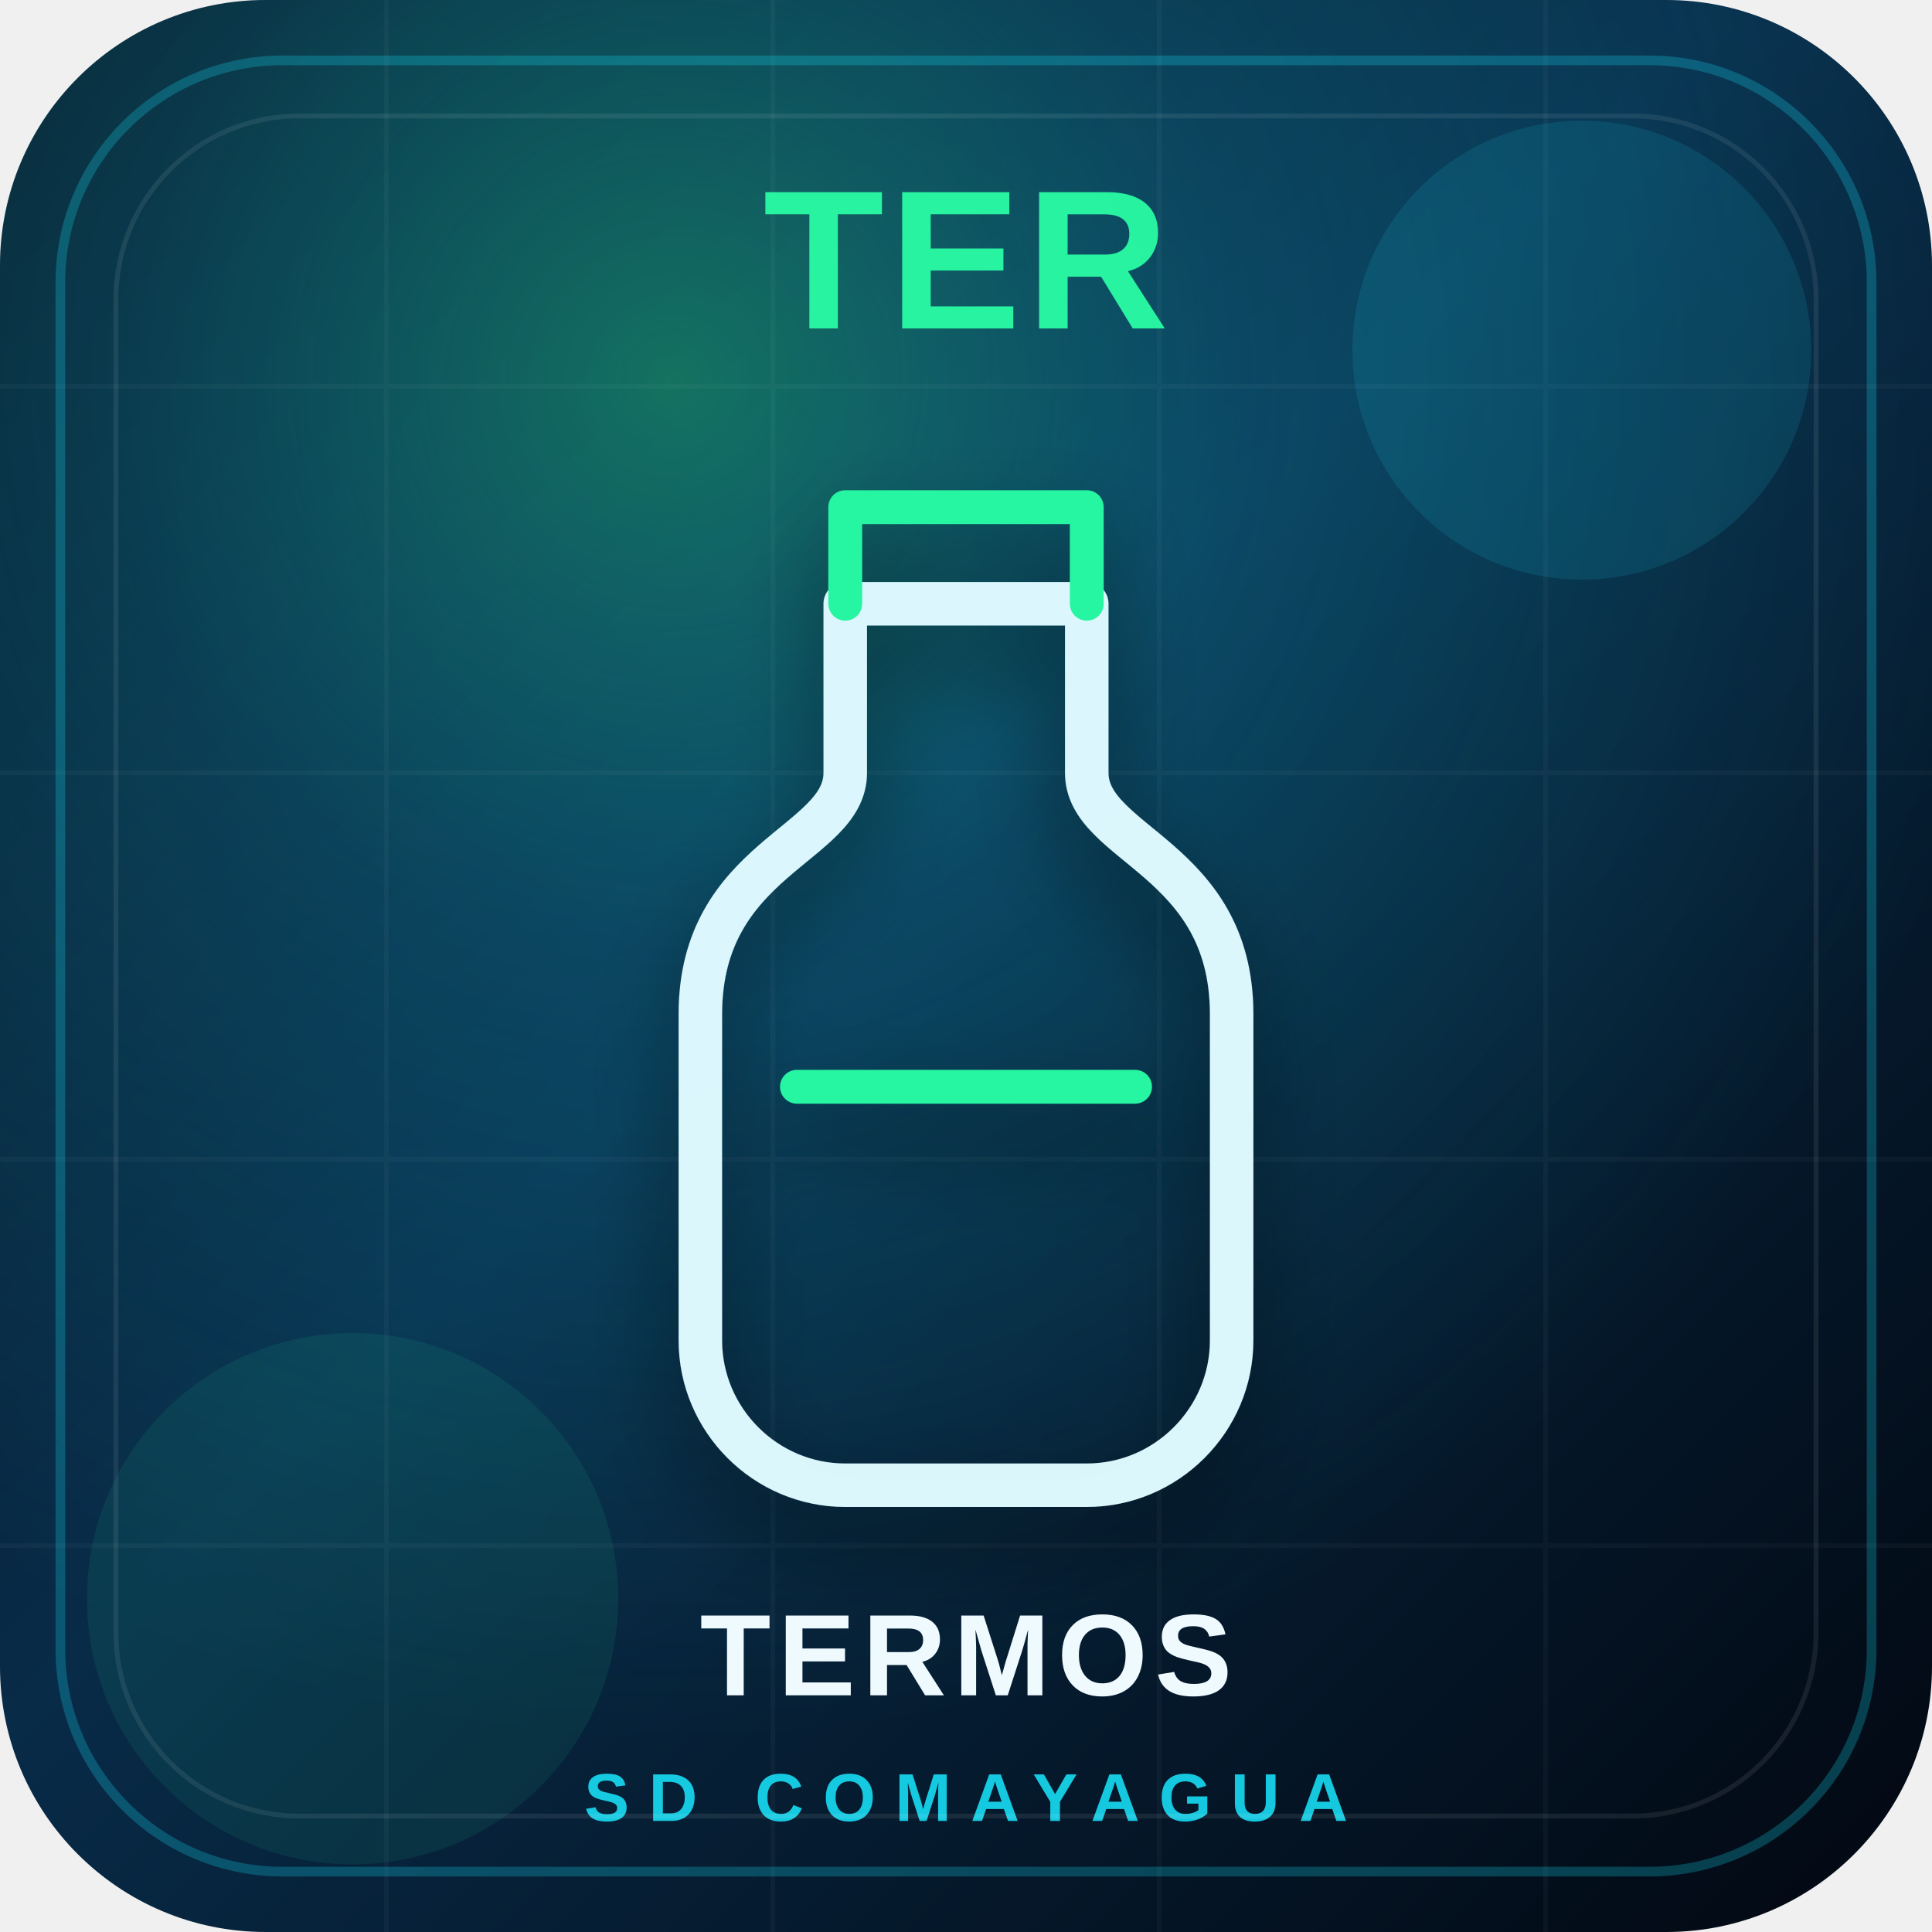
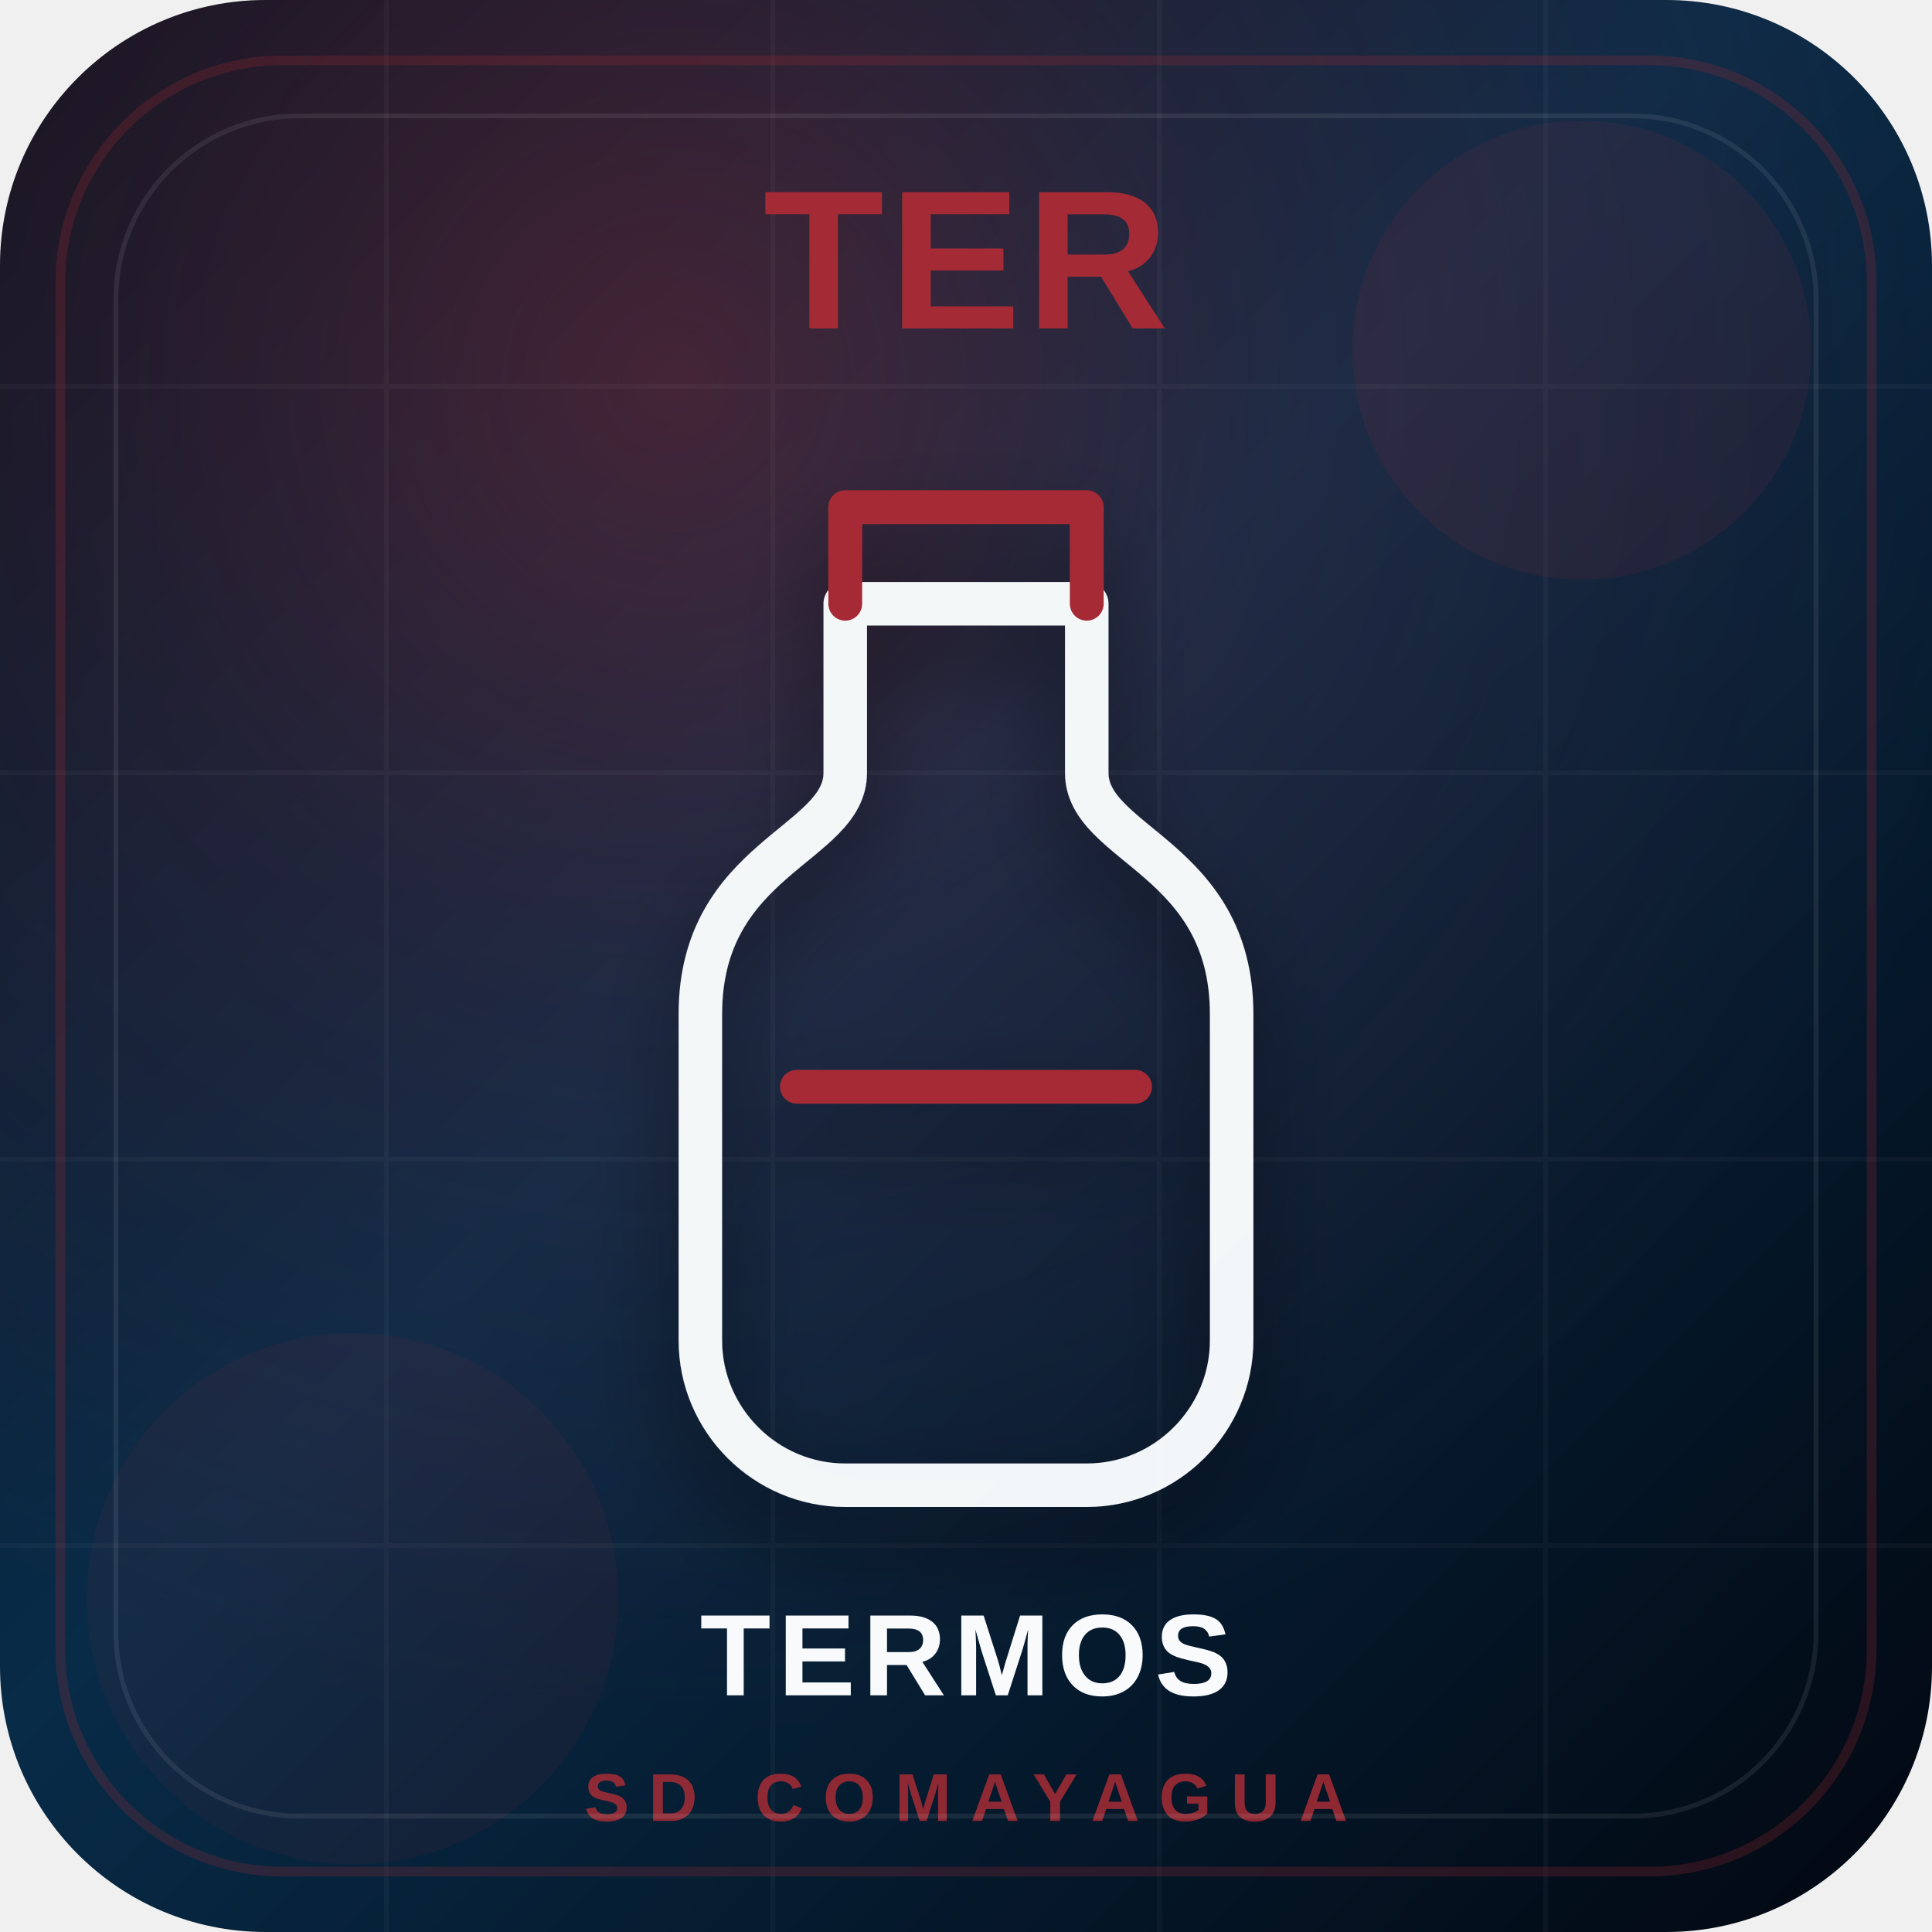
<svg xmlns="http://www.w3.org/2000/svg" viewBox="0 0 800 800" width="800" height="800" role="img" aria-label="Termos SD Comayagua">
  <defs>
    <linearGradient id="bg" x1="0" y1="0" x2="1" y2="1">
      <stop offset="0" stop-color="#07111f" />
      <stop offset=".45" stop-color="#082b48" />
      <stop offset="1" stop-color="#020710" />
    </linearGradient>
    <radialGradient id="glow" cx="35%" cy="20%" r="70%">
-       <stop offset="0" stop-color="#28f6a1" stop-opacity=".38" />
-       <stop offset=".42" stop-color="#18e7ff" stop-opacity=".16" />
-       <stop offset="1" stop-color="#18e7ff" stop-opacity="0" />
+       <stop offset="0" stop-color="#a62b35" stop-opacity=".38" />
+       <stop offset=".42" stop-color="#a62b35" stop-opacity=".16" />
+       <stop offset="1" stop-color="#a62b35" stop-opacity="0" />
    </radialGradient>
    <filter id="shadow" x="-20%" y="-20%" width="140%" height="140%">
      <feDropShadow dx="0" dy="18" stdDeviation="18" flood-color="#000" flood-opacity=".45" />
    </filter>
  </defs>
  <rect width="800" height="800" rx="110" fill="url(#bg)" />
  <rect width="800" height="800" rx="110" fill="url(#glow)" />
  <path d="M0 160H800M0 320H800M0 480H800M0 640H800M160 0V800M320 0V800M480 0V800M640 0V800" stroke="#ffffff" stroke-opacity=".035" stroke-width="2" />
-   <circle cx="655" cy="145" r="95" fill="#18e7ff" opacity=".11" />
-   <circle cx="146" cy="662" r="110" fill="#28f6a1" opacity=".08" />
+   <circle cx="655" cy="145" r="95" fill="#a62b35" opacity=".11" />
+   <circle cx="146" cy="662" r="110" fill="#a62b35" opacity=".08" />
  <g filter="url(#shadow)">
-     <path fill="none" stroke="#dffaff" stroke-width="18" stroke-linecap="round" stroke-linejoin="round" opacity=".98" d="M350 250h100v70c0 30 60 35 60 100v135c0 33-27 60-60 60H350c-33 0-60-27-60-60V420c0-65 60-70 60-100v-70Z" />
-     <path fill="none" stroke="#28f6a1" stroke-width="14" stroke-linecap="round" stroke-linejoin="round" d="M350 250v-40h100v40M330 450h140" />
+     <path fill="none" stroke="#f8fafc" stroke-width="18" stroke-linecap="round" stroke-linejoin="round" opacity=".98" d="M350 250h100v70c0 30 60 35 60 100v135c0 33-27 60-60 60H350c-33 0-60-27-60-60V420c0-65 60-70 60-100v-70Z" />
+     <path fill="none" stroke="#a62b35" stroke-width="14" stroke-linecap="round" stroke-linejoin="round" d="M350 250v-40h100v40M330 450h140" />
  </g>
-   <text x="400" y="702" text-anchor="middle" font-family="Arial Black, Rajdhani, Arial, sans-serif" font-size="48" font-weight="900" letter-spacing="3" fill="#effaff">TERMOS</text>
-   <text x="400" y="136" text-anchor="middle" font-family="Arial Black, Rajdhani, Arial, sans-serif" font-size="82" font-weight="900" letter-spacing="2" fill="#28f6a1" opacity=".98">TER</text>
-   <text x="400" y="754" text-anchor="middle" font-family="Rajdhani, Arial, sans-serif" font-size="28" font-weight="700" letter-spacing="8" fill="#18e7ff" opacity=".85">SD COMAYAGUA</text>
-   <rect x="25" y="25" width="750" height="750" rx="92" fill="none" stroke="#18e7ff" stroke-opacity=".24" stroke-width="4" />
+   <text x="400" y="702" text-anchor="middle" font-family="Arial Black, Rajdhani, Arial, sans-serif" font-size="48" font-weight="900" letter-spacing="3" fill="#f8fafc">TERMOS</text>
+   <text x="400" y="136" text-anchor="middle" font-family="Arial Black, Rajdhani, Arial, sans-serif" font-size="82" font-weight="900" letter-spacing="2" fill="#a62b35" opacity=".98">TER</text>
+   <text x="400" y="754" text-anchor="middle" font-family="Rajdhani, Arial, sans-serif" font-size="28" font-weight="700" letter-spacing="8" fill="#a62b35" opacity=".85">SD COMAYAGUA</text>
+   <rect x="25" y="25" width="750" height="750" rx="92" fill="none" stroke="#a62b35" stroke-opacity=".24" stroke-width="4" />
  <rect x="48" y="48" width="704" height="704" rx="76" fill="none" stroke="#ffffff" stroke-opacity=".08" stroke-width="2" />
</svg>
